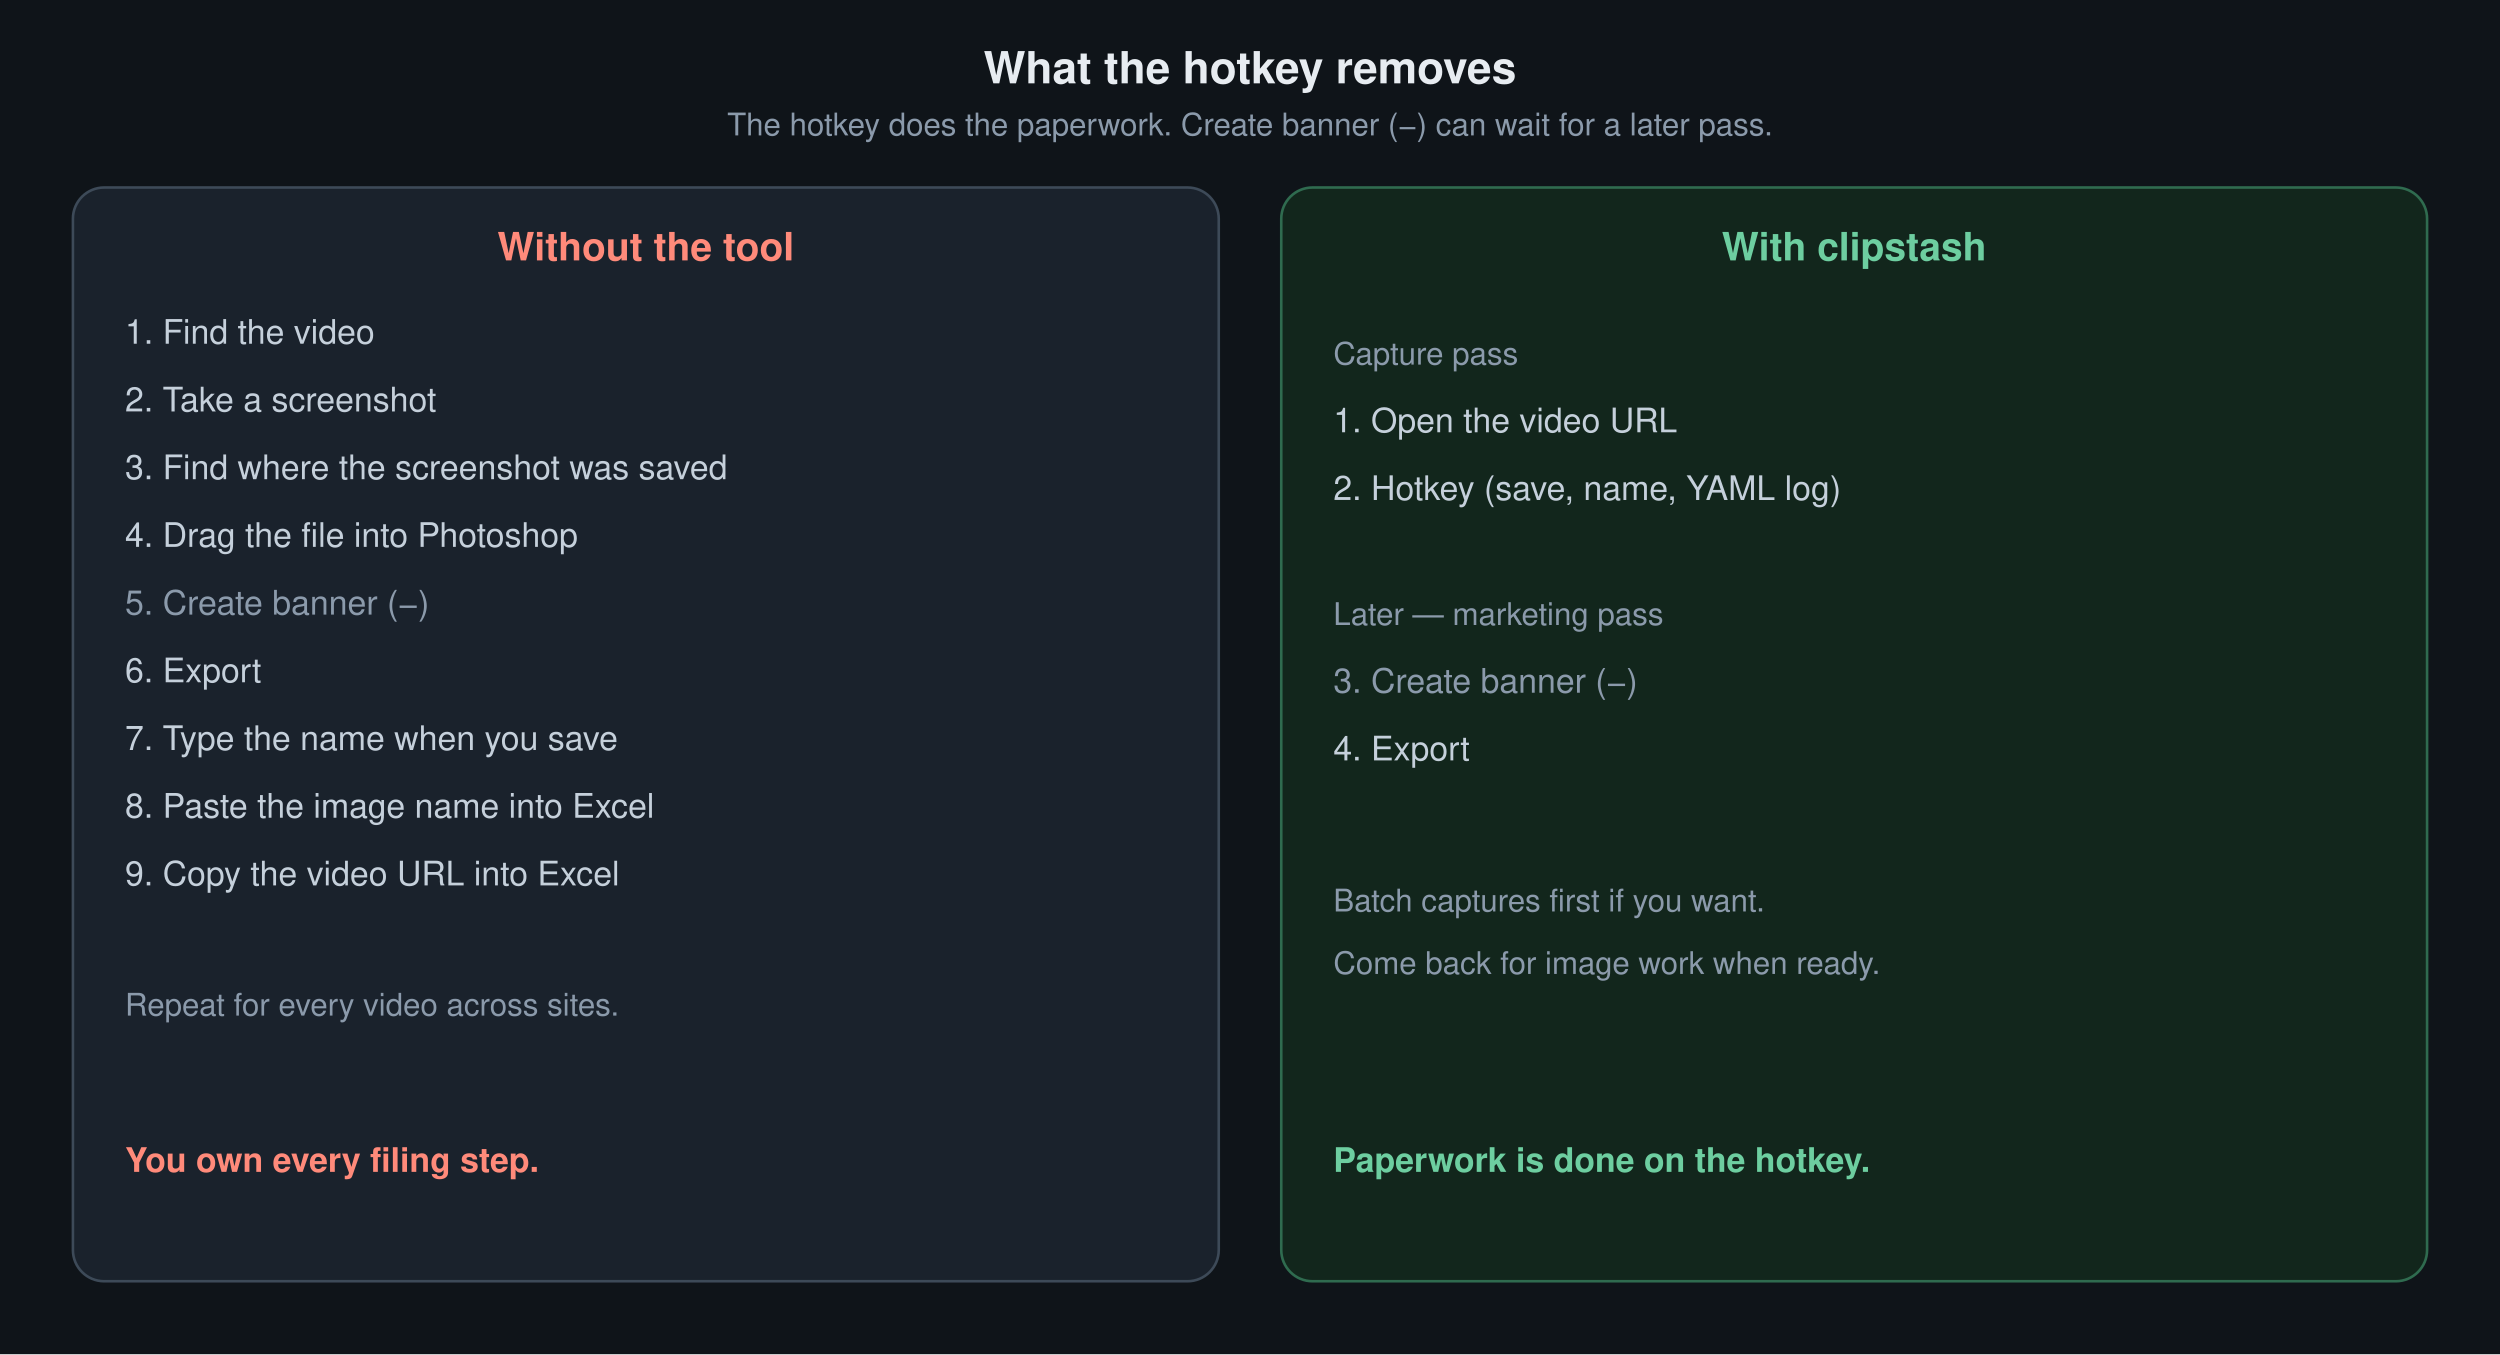
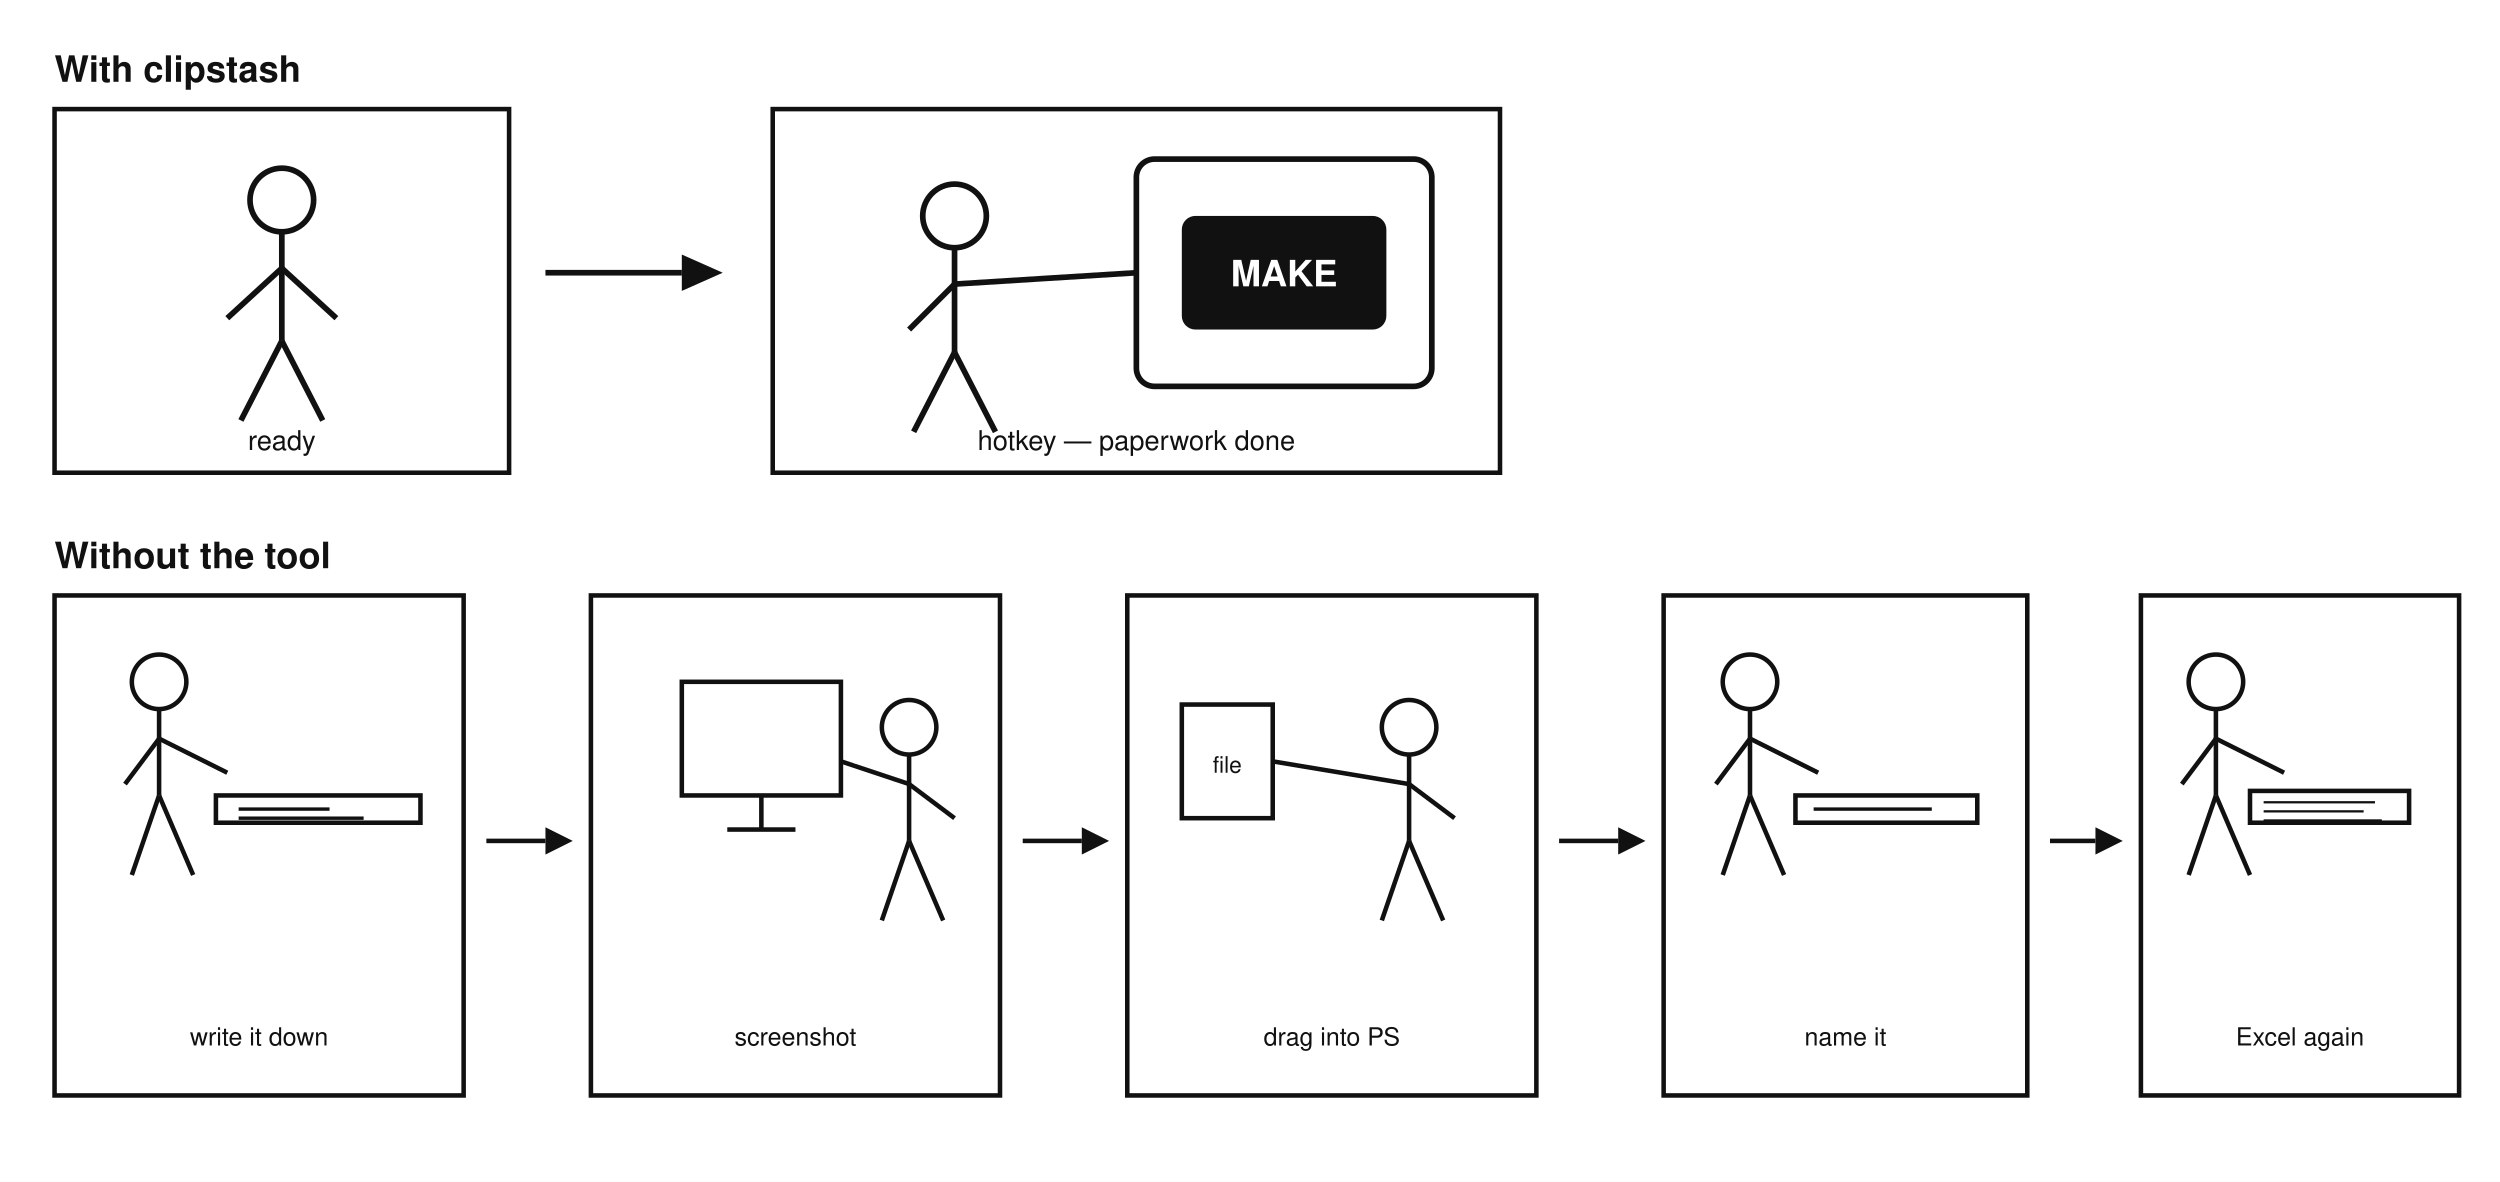
- <svg xmlns="http://www.w3.org/2000/svg" width="960" height="520" viewBox="0 0 960 520" role="img" aria-labelledby="title desc">
-   <rect width="960" height="520" fill="#0f1419" />
-   <text x="480" y="32" text-anchor="middle" fill="#e7ecf1" font-family="Helvetica, Arial, sans-serif" font-size="17" font-weight="700">What the hotkey removes</text>
-   <text x="480" y="52" text-anchor="middle" fill="#8b9aab" font-family="Helvetica, Arial, sans-serif" font-size="12">The hotkey does the paperwork. Create banner (−) can wait for a later pass.</text>
-   <rect x="28" y="72" width="440" height="420" rx="12" fill="#1a222c" stroke="#3d4a58" />
-   <text x="248" y="100" text-anchor="middle" fill="#ff8a7a" font-family="Helvetica, Arial, sans-serif" font-size="15" font-weight="700">Without the tool</text>
-   <text x="48" y="132" fill="#c5d0db" font-family="Helvetica, Arial, sans-serif" font-size="13">1. Find the video</text>
-   <text x="48" y="158" fill="#c5d0db" font-family="Helvetica, Arial, sans-serif" font-size="13">2. Take a screenshot</text>
-   <text x="48" y="184" fill="#c5d0db" font-family="Helvetica, Arial, sans-serif" font-size="13">3. Find where the screenshot was saved</text>
-   <text x="48" y="210" fill="#c5d0db" font-family="Helvetica, Arial, sans-serif" font-size="13">4. Drag the file into Photoshop</text>
-   <text x="48" y="236" fill="#8b9aab" font-family="Helvetica, Arial, sans-serif" font-size="13">5. Create banner (−)</text>
-   <text x="48" y="262" fill="#c5d0db" font-family="Helvetica, Arial, sans-serif" font-size="13">6. Export</text>
-   <text x="48" y="288" fill="#c5d0db" font-family="Helvetica, Arial, sans-serif" font-size="13">7. Type the name when you save</text>
-   <text x="48" y="314" fill="#c5d0db" font-family="Helvetica, Arial, sans-serif" font-size="13">8. Paste the image name into Excel</text>
-   <text x="48" y="340" fill="#c5d0db" font-family="Helvetica, Arial, sans-serif" font-size="13">9. Copy the video URL into Excel</text>
-   <text x="48" y="390" fill="#8b9aab" font-family="Helvetica, Arial, sans-serif" font-size="12">Repeat for every video across sites.</text>
-   <text x="48" y="450" fill="#ff8a7a" font-family="Helvetica, Arial, sans-serif" font-size="13" font-weight="700">You own every filing step.</text>
-   <rect x="492" y="72" width="440" height="420" rx="12" fill="#12261c" stroke="#2f6b4f" />
-   <text x="712" y="100" text-anchor="middle" fill="#6dcea0" font-family="Helvetica, Arial, sans-serif" font-size="15" font-weight="700">With clipstash</text>
-   <text x="512" y="140" fill="#8b9aab" font-family="Helvetica, Arial, sans-serif" font-size="12">Capture pass</text>
-   <text x="512" y="166" fill="#c5d0db" font-family="Helvetica, Arial, sans-serif" font-size="13">1. Open the video URL</text>
-   <text x="512" y="192" fill="#c5d0db" font-family="Helvetica, Arial, sans-serif" font-size="13">2. Hotkey (save, name, YAML log)</text>
-   <text x="512" y="240" fill="#8b9aab" font-family="Helvetica, Arial, sans-serif" font-size="12">Later — marketing pass</text>
-   <text x="512" y="266" fill="#8b9aab" font-family="Helvetica, Arial, sans-serif" font-size="13">3. Create banner (−)</text>
-   <text x="512" y="292" fill="#c5d0db" font-family="Helvetica, Arial, sans-serif" font-size="13">4. Export</text>
-   <text x="512" y="350" fill="#8b9aab" font-family="Helvetica, Arial, sans-serif" font-size="12">Batch captures first if you want.</text>
-   <text x="512" y="374" fill="#8b9aab" font-family="Helvetica, Arial, sans-serif" font-size="12">Come back for image work when ready.</text>
-   <text x="512" y="450" fill="#6dcea0" font-family="Helvetica, Arial, sans-serif" font-size="13" font-weight="700">Paperwork is done on the hotkey.</text>
+ <svg xmlns="http://www.w3.org/2000/svg" width="1100" height="520" viewBox="0 0 1100 520" role="img" aria-labelledby="title desc">
+   <rect width="1100" height="520" fill="#ffffff" />
+   <text x="24" y="36" fill="#111" font-family="Helvetica, Arial, sans-serif" font-size="16" font-weight="700">With clipstash</text>
+   <rect x="24" y="48" width="200" height="160" fill="none" stroke="#111" stroke-width="2" />
+   <circle cx="124" cy="88" r="14" fill="none" stroke="#111" stroke-width="2.5" />
+   <line x1="124" y1="102" x2="124" y2="150" stroke="#111" stroke-width="2.5" />
+   <line x1="124" y1="118" x2="100" y2="140" stroke="#111" stroke-width="2.5" />
+   <line x1="124" y1="118" x2="148" y2="140" stroke="#111" stroke-width="2.5" />
+   <line x1="124" y1="150" x2="106" y2="185" stroke="#111" stroke-width="2.5" />
+   <line x1="124" y1="150" x2="142" y2="185" stroke="#111" stroke-width="2.5" />
+   <text x="124" y="198" text-anchor="middle" fill="#111" font-family="Helvetica, Arial, sans-serif" font-size="12">ready</text>
+   <line x1="240" y1="120" x2="300" y2="120" stroke="#111" stroke-width="2.5" />
+   <polygon points="300,112 318,120 300,128" fill="#111" />
+   <rect x="340" y="48" width="320" height="160" fill="none" stroke="#111" stroke-width="2" />
+   <rect x="500" y="70" width="130" height="100" rx="8" fill="none" stroke="#111" stroke-width="2.5" />
+   <rect x="520" y="95" width="90" height="50" rx="6" fill="#111" />
+   <text x="565" y="126" text-anchor="middle" fill="#fff" font-family="Helvetica, Arial, sans-serif" font-size="16" font-weight="700">MAKE</text>
+   <circle cx="420" cy="95" r="14" fill="none" stroke="#111" stroke-width="2.5" />
+   <line x1="420" y1="109" x2="420" y2="155" stroke="#111" stroke-width="2.5" />
+   <line x1="420" y1="125" x2="400" y2="145" stroke="#111" stroke-width="2.5" />
+   <line x1="420" y1="125" x2="500" y2="120" stroke="#111" stroke-width="2.5" />
+   <line x1="420" y1="155" x2="402" y2="190" stroke="#111" stroke-width="2.5" />
+   <line x1="420" y1="155" x2="438" y2="190" stroke="#111" stroke-width="2.5" />
+   <text x="500" y="198" text-anchor="middle" fill="#111" font-family="Helvetica, Arial, sans-serif" font-size="12">hotkey — paperwork done</text>
+   <text x="24" y="250" fill="#111" font-family="Helvetica, Arial, sans-serif" font-size="16" font-weight="700">Without the tool</text>
+   <rect x="24" y="262" width="180" height="220" fill="none" stroke="#111" stroke-width="2" />
+   <circle cx="70" cy="300" r="12" fill="none" stroke="#111" stroke-width="2" />
+   <line x1="70" y1="312" x2="70" y2="350" stroke="#111" stroke-width="2" />
+   <line x1="70" y1="325" x2="55" y2="345" stroke="#111" stroke-width="2" />
+   <line x1="70" y1="325" x2="100" y2="340" stroke="#111" stroke-width="2" />
+   <line x1="70" y1="350" x2="58" y2="385" stroke="#111" stroke-width="2" />
+   <line x1="70" y1="350" x2="85" y2="385" stroke="#111" stroke-width="2" />
+   <rect x="95" y="350" width="90" height="12" fill="none" stroke="#111" stroke-width="2" />
+   <line x1="105" y1="356" x2="145" y2="356" stroke="#111" stroke-width="1.5" />
+   <line x1="105" y1="360" x2="160" y2="360" stroke="#111" stroke-width="1.5" />
+   <text x="114" y="460" text-anchor="middle" fill="#111" font-family="Helvetica, Arial, sans-serif" font-size="11">write it down</text>
+   <line x1="214" y1="370" x2="240" y2="370" stroke="#111" stroke-width="2" />
+   <polygon points="240,364 252,370 240,376" fill="#111" />
+   <rect x="260" y="262" width="180" height="220" fill="none" stroke="#111" stroke-width="2" />
+   <rect x="300" y="300" width="70" height="50" fill="none" stroke="#111" stroke-width="2" />
+   <line x1="335" y1="350" x2="335" y2="365" stroke="#111" stroke-width="2" />
+   <line x1="320" y1="365" x2="350" y2="365" stroke="#111" stroke-width="2" />
+   <circle cx="400" cy="320" r="12" fill="none" stroke="#111" stroke-width="2" />
+   <line x1="400" y1="332" x2="400" y2="370" stroke="#111" stroke-width="2" />
+   <line x1="400" y1="345" x2="370" y2="335" stroke="#111" stroke-width="2" />
+   <line x1="400" y1="345" x2="420" y2="360" stroke="#111" stroke-width="2" />
+   <line x1="400" y1="370" x2="388" y2="405" stroke="#111" stroke-width="2" />
+   <line x1="400" y1="370" x2="415" y2="405" stroke="#111" stroke-width="2" />
+   <text x="350" y="460" text-anchor="middle" fill="#111" font-family="Helvetica, Arial, sans-serif" font-size="11">screenshot</text>
+   <line x1="450" y1="370" x2="476" y2="370" stroke="#111" stroke-width="2" />
+   <polygon points="476,364 488,370 476,376" fill="#111" />
+   <rect x="496" y="262" width="180" height="220" fill="none" stroke="#111" stroke-width="2" />
+   <rect x="520" y="310" width="40" height="50" fill="none" stroke="#111" stroke-width="2" />
+   <text x="540" y="340" text-anchor="middle" fill="#111" font-family="Helvetica, Arial, sans-serif" font-size="10">file</text>
+   <circle cx="620" cy="320" r="12" fill="none" stroke="#111" stroke-width="2" />
+   <line x1="620" y1="332" x2="620" y2="370" stroke="#111" stroke-width="2" />
+   <line x1="620" y1="345" x2="560" y2="335" stroke="#111" stroke-width="2" />
+   <line x1="620" y1="345" x2="640" y2="360" stroke="#111" stroke-width="2" />
+   <line x1="620" y1="370" x2="608" y2="405" stroke="#111" stroke-width="2" />
+   <line x1="620" y1="370" x2="635" y2="405" stroke="#111" stroke-width="2" />
+   <text x="586" y="460" text-anchor="middle" fill="#111" font-family="Helvetica, Arial, sans-serif" font-size="11">drag into PS</text>
+   <line x1="686" y1="370" x2="712" y2="370" stroke="#111" stroke-width="2" />
+   <polygon points="712,364 724,370 712,376" fill="#111" />
+   <rect x="732" y="262" width="160" height="220" fill="none" stroke="#111" stroke-width="2" />
+   <circle cx="770" cy="300" r="12" fill="none" stroke="#111" stroke-width="2" />
+   <line x1="770" y1="312" x2="770" y2="350" stroke="#111" stroke-width="2" />
+   <line x1="770" y1="325" x2="755" y2="345" stroke="#111" stroke-width="2" />
+   <line x1="770" y1="325" x2="800" y2="340" stroke="#111" stroke-width="2" />
+   <line x1="770" y1="350" x2="758" y2="385" stroke="#111" stroke-width="2" />
+   <line x1="770" y1="350" x2="785" y2="385" stroke="#111" stroke-width="2" />
+   <rect x="790" y="350" width="80" height="12" fill="none" stroke="#111" stroke-width="2" />
+   <line x1="798" y1="356" x2="850" y2="356" stroke="#111" stroke-width="1.5" />
+   <text x="812" y="460" text-anchor="middle" fill="#111" font-family="Helvetica, Arial, sans-serif" font-size="11">name it</text>
+   <line x1="902" y1="370" x2="922" y2="370" stroke="#111" stroke-width="2" />
+   <polygon points="922,364 934,370 922,376" fill="#111" />
+   <rect x="942" y="262" width="140" height="220" fill="none" stroke="#111" stroke-width="2" />
+   <circle cx="975" cy="300" r="12" fill="none" stroke="#111" stroke-width="2" />
+   <line x1="975" y1="312" x2="975" y2="350" stroke="#111" stroke-width="2" />
+   <line x1="975" y1="325" x2="960" y2="345" stroke="#111" stroke-width="2" />
+   <line x1="975" y1="325" x2="1005" y2="340" stroke="#111" stroke-width="2" />
+   <line x1="975" y1="350" x2="963" y2="385" stroke="#111" stroke-width="2" />
+   <line x1="975" y1="350" x2="990" y2="385" stroke="#111" stroke-width="2" />
+   <rect x="990" y="348" width="70" height="14" fill="none" stroke="#111" stroke-width="2" />
+   <line x1="996" y1="353" x2="1045" y2="353" stroke="#111" stroke-width="1" />
+   <line x1="996" y1="357" x2="1040" y2="357" stroke="#111" stroke-width="1" />
+   <line x1="996" y1="361" x2="1048" y2="361" stroke="#111" stroke-width="1" />
+   <text x="1012" y="460" text-anchor="middle" fill="#111" font-family="Helvetica, Arial, sans-serif" font-size="11">Excel again</text>
</svg>
